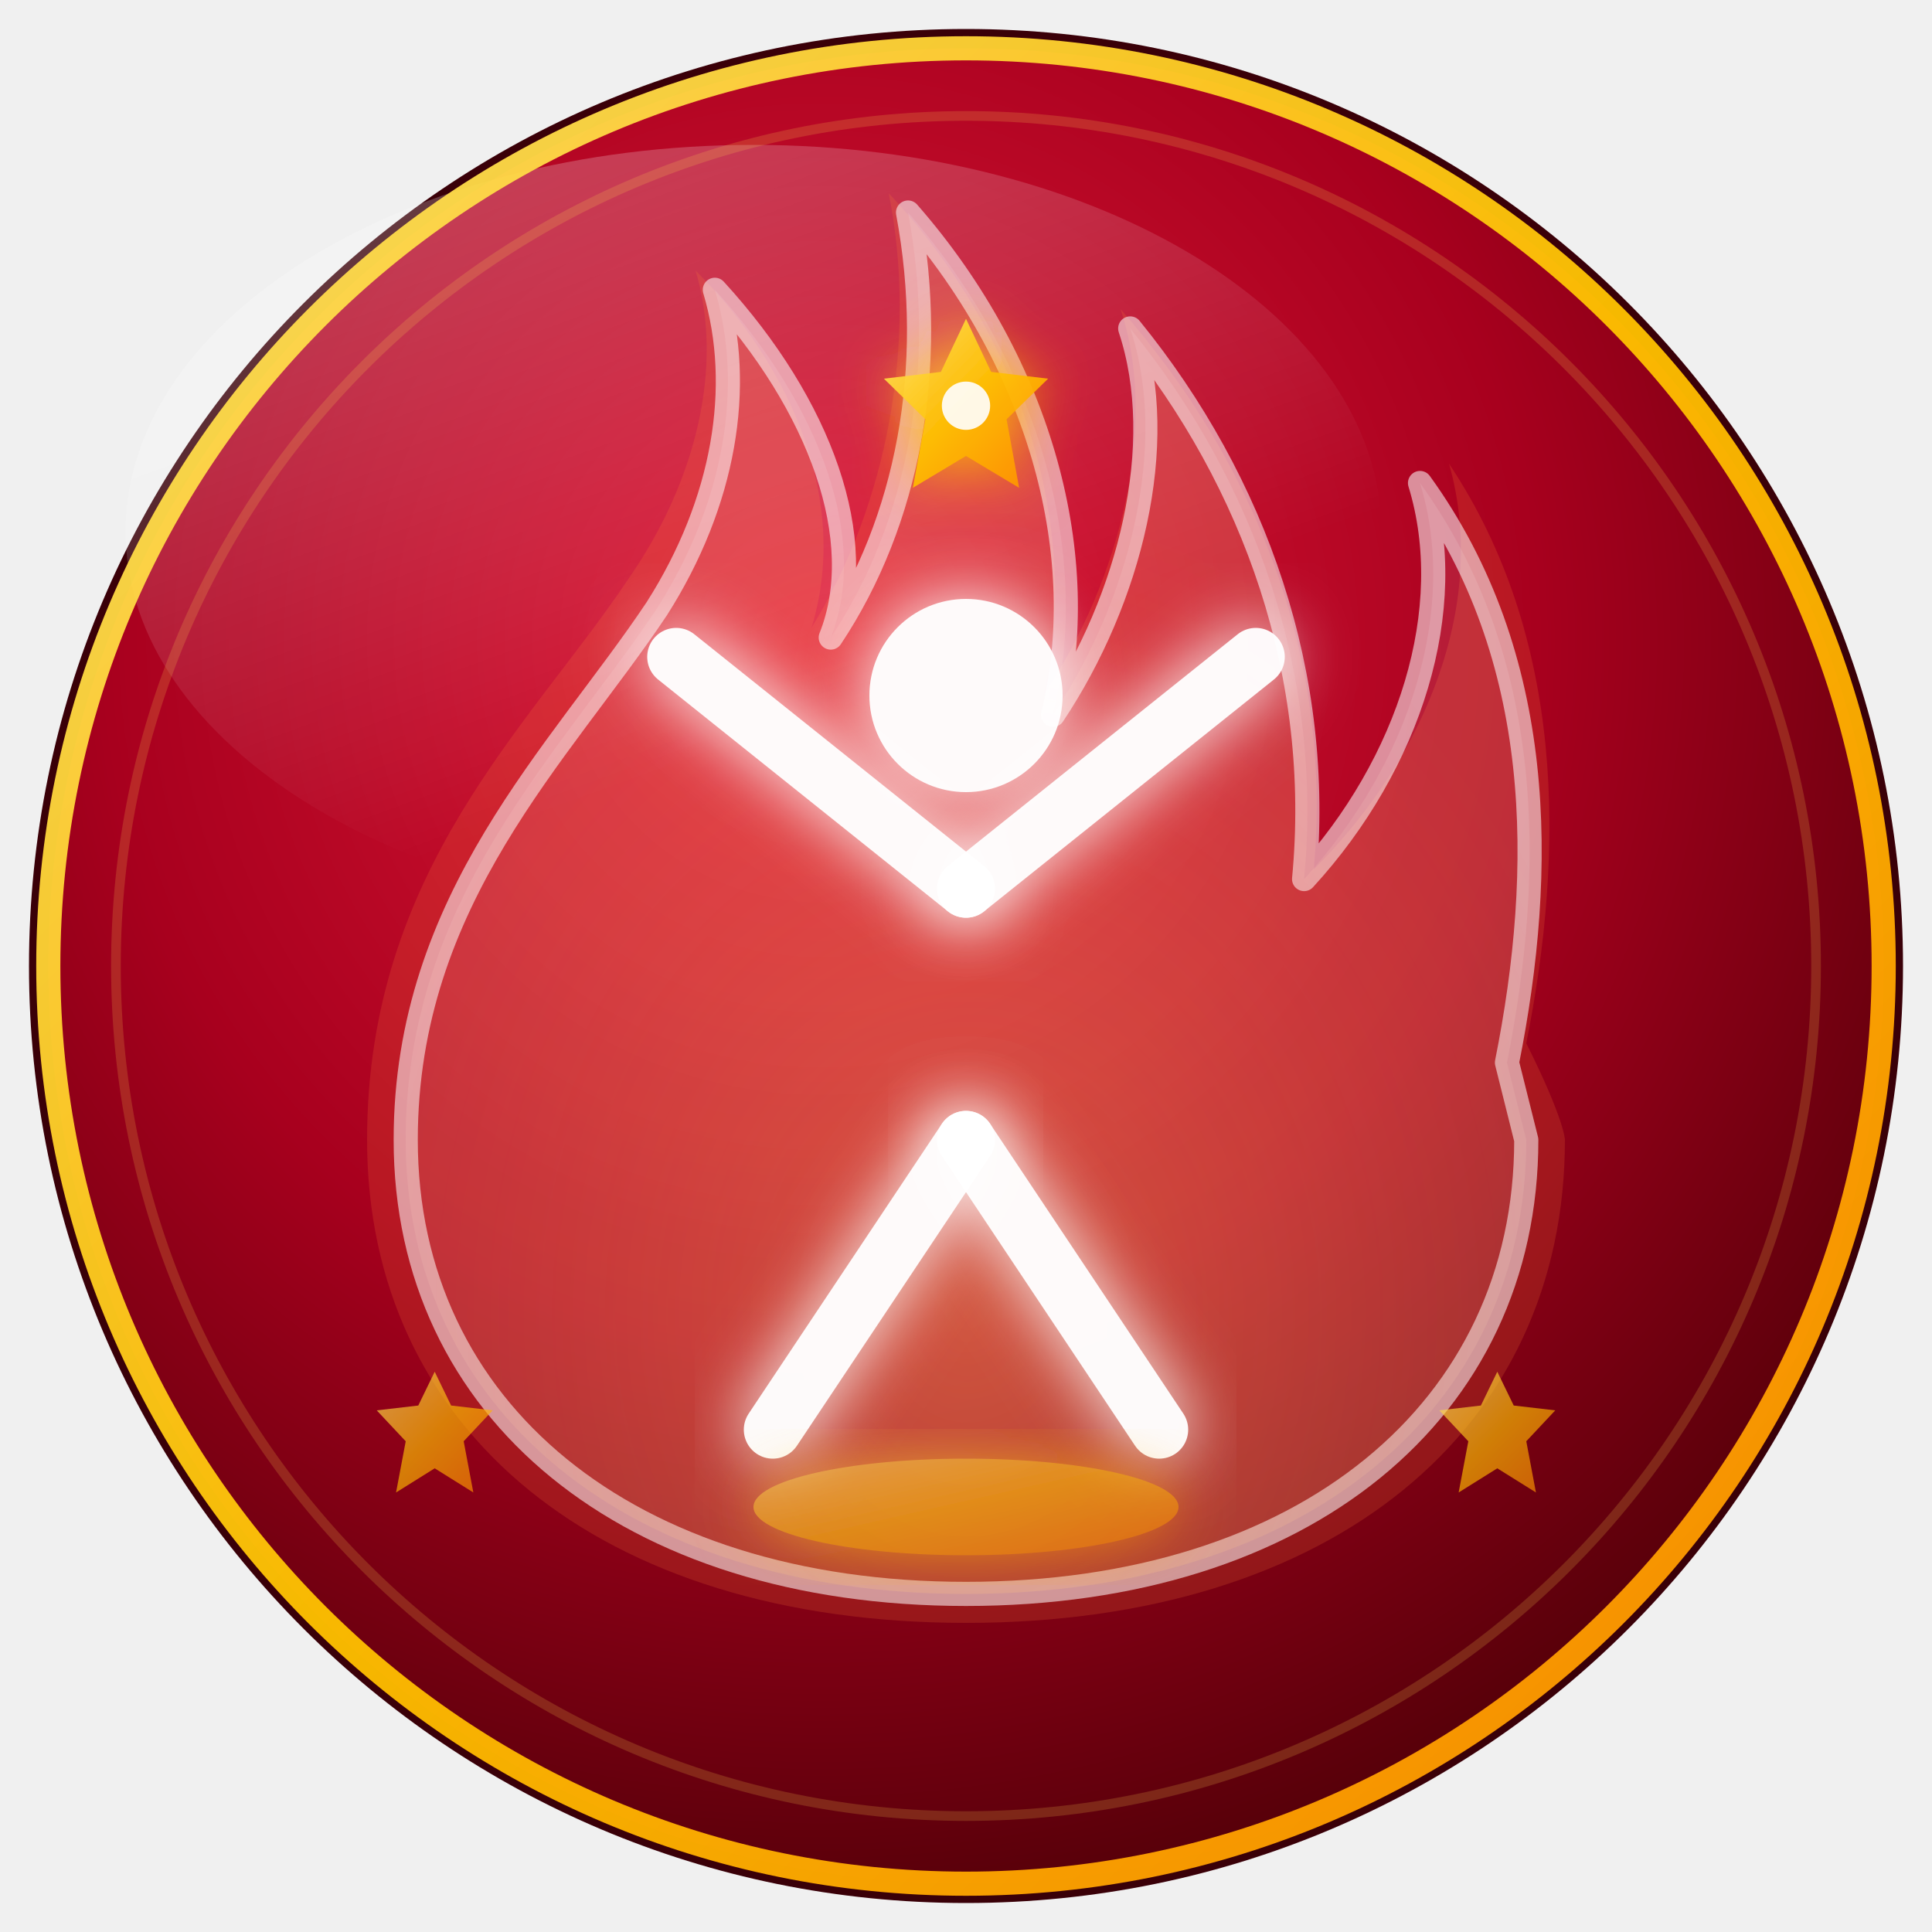
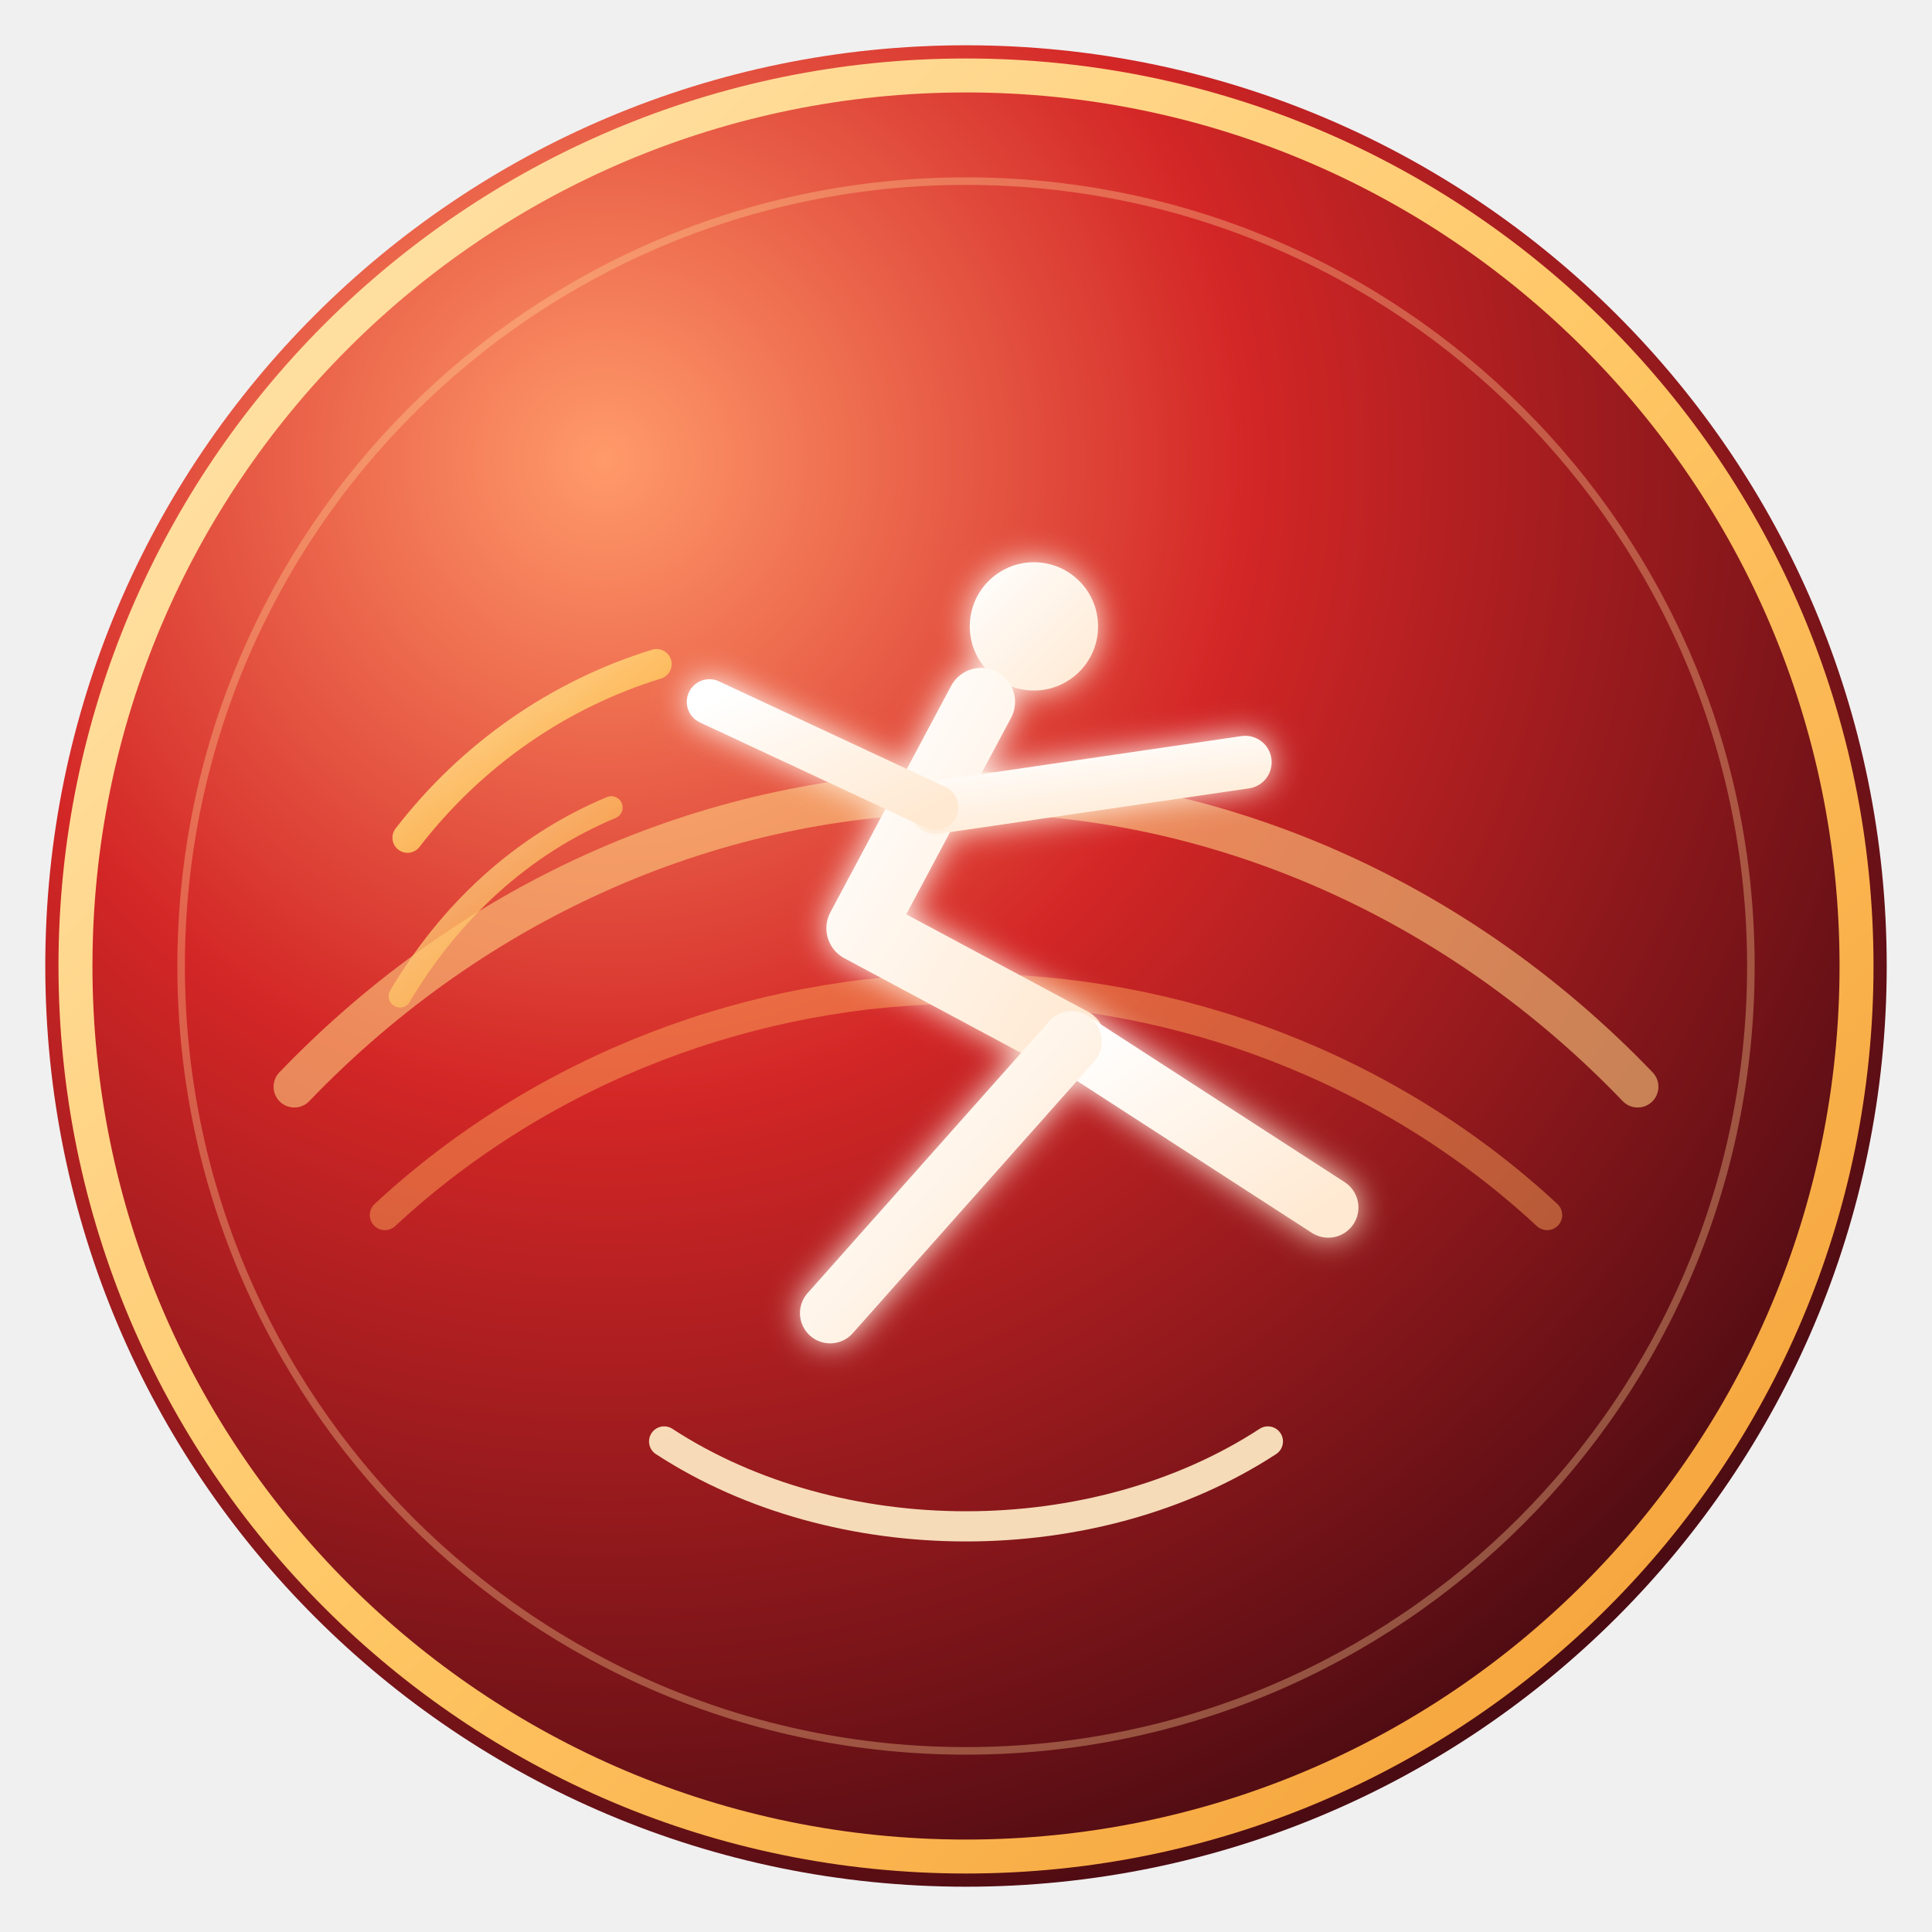
- <svg xmlns="http://www.w3.org/2000/svg" viewBox="0 0 200 200" width="200" height="200">
+ <svg xmlns="http://www.w3.org/2000/svg" viewBox="0 0 512 512" role="img" aria-label="MindfulIntentions Aerobic Premium Logo Bold">
  <defs>
-     <radialGradient id="bgGrad" cx="42%" cy="32%" r="72%">
-       <stop offset="0%" stop-color="#E01A38" />
-       <stop offset="55%" stop-color="#A8001E" />
-       <stop offset="100%" stop-color="#520008" />
+     <radialGradient id="bg" cx="30%" cy="22%" r="85%">
+       <stop offset="0%" stop-color="#ff9a6a" />
+       <stop offset="42%" stop-color="#d32626" />
+       <stop offset="100%" stop-color="#4a0b12" />
    </radialGradient>
-     <radialGradient id="flameInner" cx="50%" cy="80%" r="60%">
-       <stop offset="0%" stop-color="rgba(255,200,80,0.25)" />
-       <stop offset="100%" stop-color="rgba(255,100,50,0)" />
-     </radialGradient>
-     <linearGradient id="goldGrad" x1="0%" y1="0%" x2="100%" y2="100%">
-       <stop offset="0%" stop-color="#FFE566" />
-       <stop offset="50%" stop-color="#FFC200" />
-       <stop offset="100%" stop-color="#FF8C00" />
+     <linearGradient id="gold" x1="0%" y1="0%" x2="100%" y2="100%">
+       <stop offset="0%" stop-color="#ffe9b8" />
+       <stop offset="50%" stop-color="#ffc766" />
+       <stop offset="100%" stop-color="#f39a2f" />
    </linearGradient>
-     <linearGradient id="sheen" x1="20%" y1="0%" x2="80%" y2="100%">
-       <stop offset="0%" stop-color="white" stop-opacity="0.25" />
-       <stop offset="70%" stop-color="white" stop-opacity="0" />
+     <linearGradient id="athlete" x1="0%" y1="0%" x2="100%" y2="100%">
+       <stop offset="0%" stop-color="#ffffff" />
+       <stop offset="100%" stop-color="#ffe9d2" />
    </linearGradient>
-     <filter id="figureGlow" x="-40%" y="-40%" width="180%" height="180%">
-       <feGaussianBlur in="SourceGraphic" stdDeviation="3.5" result="blur" />
+     <filter id="athleteGlow" x="-40%" y="-40%" width="180%" height="180%">
+       <feGaussianBlur stdDeviation="4.2" result="b" />
      <feMerge>
-         <feMergeNode in="blur" />
-         <feMergeNode in="SourceGraphic" />
-       </feMerge>
-     </filter>
-     <filter id="goldGlow" x="-30%" y="-30%" width="160%" height="160%">
-       <feGaussianBlur in="SourceGraphic" stdDeviation="3" result="blur" />
-       <feMerge>
-         <feMergeNode in="blur" />
+         <feMergeNode in="b" />
        <feMergeNode in="SourceGraphic" />
      </feMerge>
    </filter>
  </defs>
-   <circle cx="100" cy="100" r="97" fill="#3A0008" />
-   <circle cx="100" cy="100" r="95" fill="url(#bgGrad)" />
-   <ellipse cx="78" cy="55" rx="65" ry="40" fill="url(#sheen)" />
-   <circle cx="100" cy="100" r="95" fill="none" stroke="url(#goldGrad)" stroke-width="2.5" opacity="0.95" />
-   <circle cx="100" cy="100" r="88" fill="none" stroke="rgba(255,220,80,0.18)" stroke-width="1" />
-   <path d="M 100,168        C 62,168 38,148 38,118        C 38,90 55,75 65,60        C 72,50 75,38 72,28        C 82,38 88,52 84,65        C 92,52 95,35 92,20        C 106,35 112,55 108,72        C 116,60 120,44 116,32        C 130,48 138,68 136,90        C 148,78 154,62 150,48        C 162,66 162,88 158,108        C 162,116 162,118 162,118        C 162,148 138,168 100,168 Z" fill="rgba(255,130,60,0.18)" />
-   <path d="M 100,165        C 65,165 42,146 42,118        C 42,93 58,78 68,63        C 75,52 77,40 74,30        C 85,42 90,56 86,66        C 94,54 97,38 94,22        C 108,38 113,58 109,74        C 117,62 121,46 117,34        C 130,50 137,70 135,91        C 146,79 151,63 147,50        C 160,68 160,90 156,110        C 158,118 158,118 158,118        C 158,146 135,165 100,165 Z" fill="rgba(255,255,255,0.10)" stroke="rgba(255,255,255,0.55)" stroke-width="2.5" stroke-linejoin="round" />
-   <path d="M 100,165        C 65,165 42,146 42,118        C 42,93 58,78 68,63        C 75,52 77,40 74,30        C 85,42 90,56 86,66        C 94,54 97,38 94,22        C 108,38 113,58 109,74        C 117,62 121,46 117,34        C 130,50 137,70 135,91        C 146,79 151,63 147,50        C 160,68 160,90 156,110        C 158,118 158,118 158,118        C 158,146 135,165 100,165 Z" fill="url(#flameInner)" />
-   <circle cx="100" cy="72" r="10" fill="white" filter="url(#figureGlow)" opacity="0.97" />
-   <line x1="100" y1="82" x2="100" y2="118" stroke="white" stroke-width="7" stroke-linecap="round" filter="url(#figureGlow)" opacity="0.97" />
-   <line x1="100" y1="92" x2="70" y2="68" stroke="white" stroke-width="6" stroke-linecap="round" filter="url(#figureGlow)" opacity="0.97" />
-   <line x1="100" y1="92" x2="130" y2="68" stroke="white" stroke-width="6" stroke-linecap="round" filter="url(#figureGlow)" opacity="0.97" />
-   <line x1="100" y1="118" x2="80" y2="148" stroke="white" stroke-width="6" stroke-linecap="round" filter="url(#figureGlow)" opacity="0.97" />
-   <line x1="100" y1="118" x2="120" y2="148" stroke="white" stroke-width="6" stroke-linecap="round" filter="url(#figureGlow)" opacity="0.97" />
-   <ellipse cx="100" cy="156" rx="22" ry="5" fill="url(#goldGrad)" opacity="0.55" filter="url(#goldGlow)" />
-   <g transform="translate(100,42)">
-     <polygon points="0,-9 2.6,-3.5 8.5,-2.8 4.2,1.4 5.5,8.5 0,5.2 -5.5,8.5 -4.2,1.4 -8.5,-2.8 -2.6,-3.5" fill="url(#goldGrad)" filter="url(#goldGlow)" opacity="0.95" />
-     <circle cx="0" cy="0" r="2.5" fill="white" opacity="0.9" />
+   <circle cx="256" cy="256" r="244" fill="url(#bg)" />
+   <circle cx="256" cy="256" r="236" fill="none" stroke="url(#gold)" stroke-width="9" />
+   <circle cx="256" cy="256" r="208" fill="none" stroke="rgba(255,216,150,0.34)" stroke-width="2" />
+   <path d="M78 288c48-50 112-78 178-78s130 28 178 78" fill="none" stroke="rgba(255,209,129,0.58)" stroke-width="11" stroke-linecap="round" />
+   <path d="M102 322c42-39 98-60 154-60s112 21 154 60" fill="none" stroke="rgba(255,173,92,0.46)" stroke-width="8" stroke-linecap="round" />
+   <g filter="url(#athleteGlow)" stroke="url(#athlete)" stroke-linecap="round" stroke-linejoin="round" fill="none">
+     <circle cx="274" cy="166" r="17" fill="url(#athlete)" stroke="none" />
+     <path d="M260 186 L228 246 L284 276" stroke-width="18" />
+     <path d="M248 214 L330 202" stroke-width="14" />
+     <path d="M248 214 L188 186" stroke-width="12" />
+     <path d="M284 276 L352 320" stroke-width="16" />
+     <path d="M284 276 L220 348" stroke-width="16" />
  </g>
-   <g transform="translate(45,148)">
-     <polygon points="0,-6 1.7,-2.5 6,-2 3,1.2 4,6.5 0,4 -4,6.5 -3,1.2 -6,-2 -1.7,-2.5" fill="url(#goldGrad)" opacity="0.65" />
-   </g>
-   <g transform="translate(155,148)">
-     <polygon points="0,-6 1.7,-2.5 6,-2 3,1.2 4,6.5 0,4 -4,6.5 -3,1.2 -6,-2 -1.7,-2.5" fill="url(#goldGrad)" opacity="0.65" />
-   </g>
+   <path d="M174 176c-26 8-49 24-66 46" fill="none" stroke="url(#gold)" stroke-width="8" stroke-linecap="round" opacity="0.9" />
+   <path d="M162 214c-24 10-43 28-56 50" fill="none" stroke="url(#gold)" stroke-width="6" stroke-linecap="round" opacity="0.72" />
+   <path d="M176 382c46 30 114 30 160 0" fill="none" stroke="rgba(255,236,198,0.92)" stroke-width="8" stroke-linecap="round" />
</svg>
